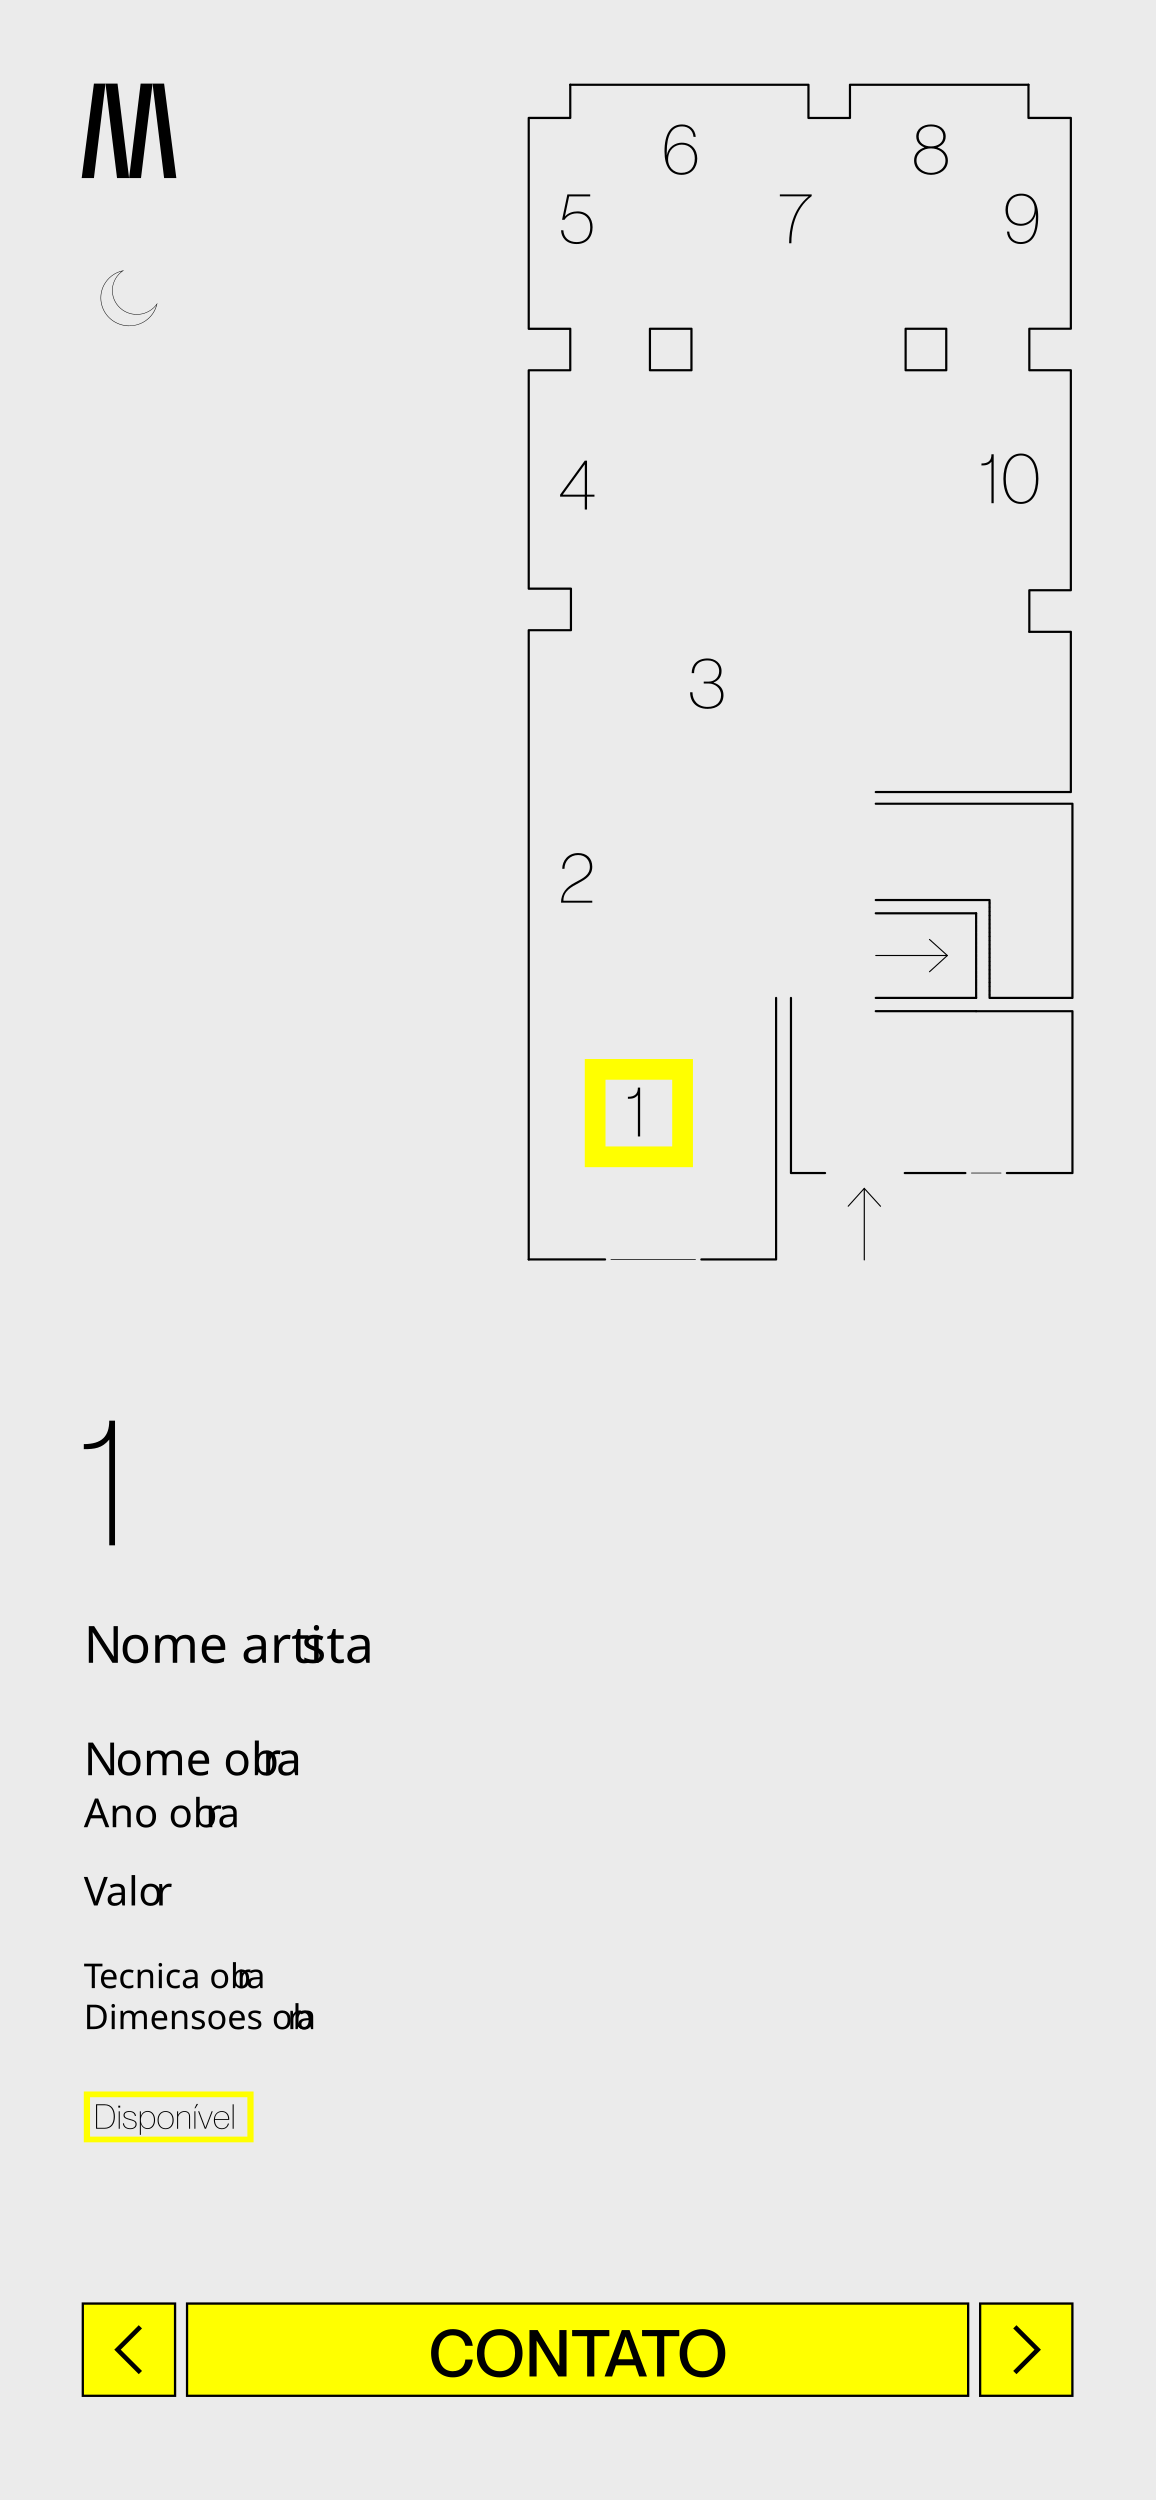
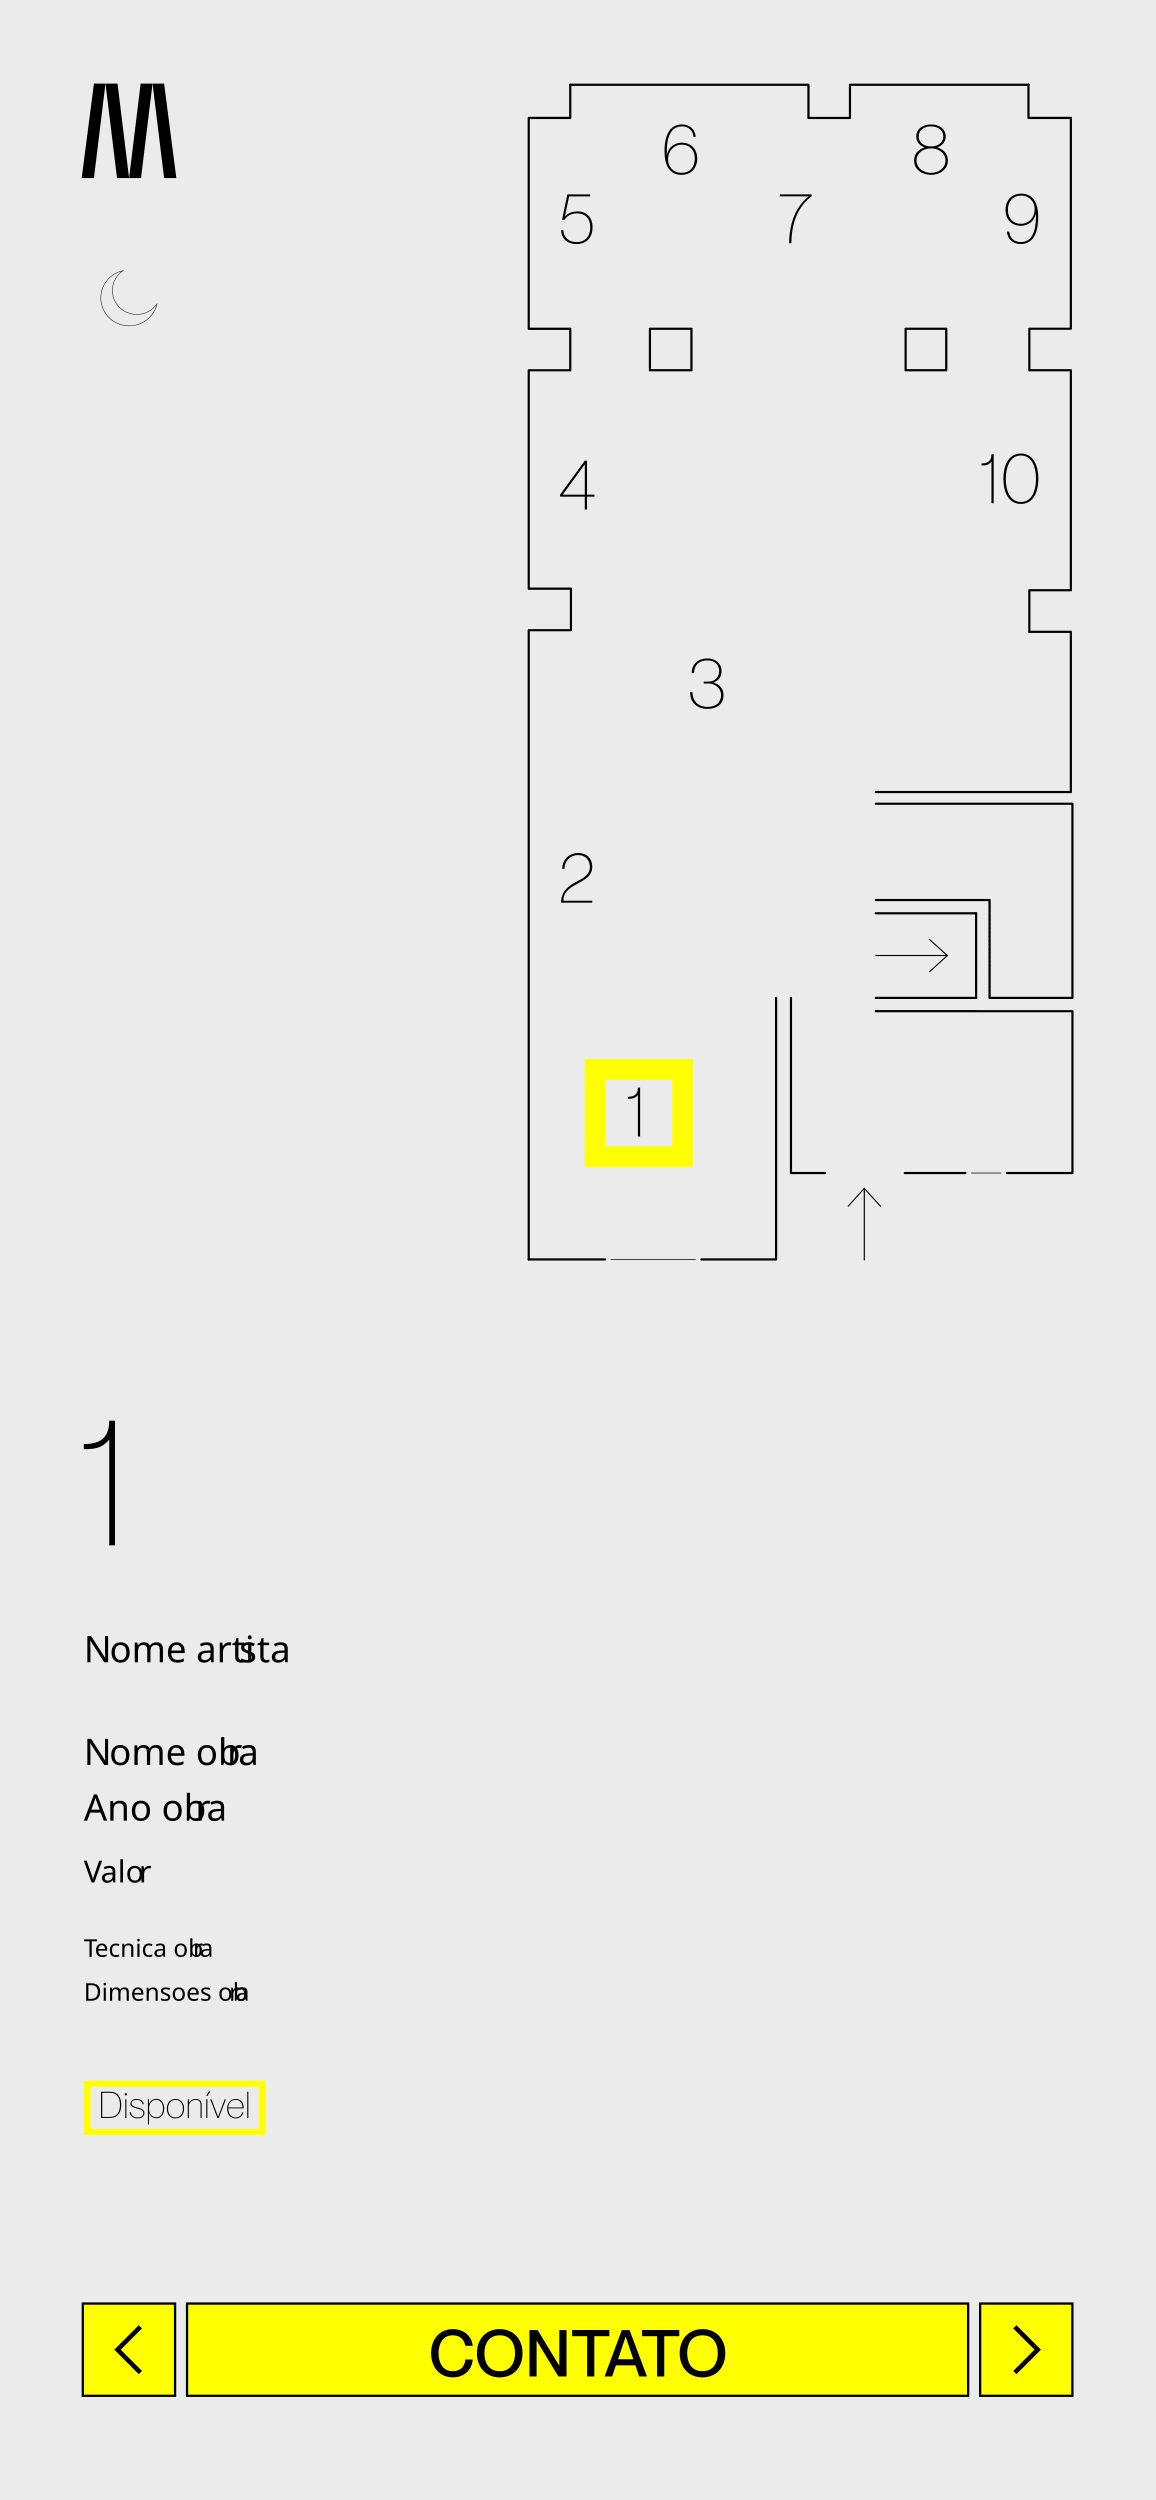
<svg xmlns="http://www.w3.org/2000/svg" id="Camada_1" data-name="Camada 1" viewBox="0 0 390 844">
  <defs>
    <style>
-       .cls-1 {
+       .cls-1, .cls-2 {
+         font-family: PPNeueMontreal-Book, 'PP Neue Montreal';
+       }
+ 
+       .cls-1, .cls-3 {
+         font-size: 12.37px;
+       }
+ 
+       .cls-4 {
+         letter-spacing: -.02em;
+       }
+ 
+       .cls-5 {
+         letter-spacing: 0em;
+       }
+ 
+       .cls-6 {
        letter-spacing: -.13em;
      }

      .cls-2 {
+         font-size: 10.31px;
+       }
+ 
+       .cls-7 {
        letter-spacing: -.02em;
      }

-       .cls-3 {
-         font-family: PPNeueMontreal-Medium, 'PP Neue Montreal';
-         font-size: 17.34px;
-         font-weight: 500;
-       }
- 
-       .cls-4 {
-         letter-spacing: -.07em;
-       }
- 
-       .cls-5 {
-         font-size: 15.41px;
-       }
- 
-       .cls-5, .cls-6 {
-         font-family: PPNeueMontreal-Book, 'PP Neue Montreal';
-       }
- 
-       .cls-7 {
-         font-family: PPNeueMontreal-Thin, 'PP Neue Montreal';
-         font-size: 11.56px;
-         font-weight: 200;
-       }
- 
      .cls-8 {
+         letter-spacing: -.01em;
+       }
+ 
+       .cls-9 {
        fill: none;
        stroke: #ff0;
        stroke-miterlimit: 10;
        stroke-width: 7px;
      }

-       .cls-9 {
+       .cls-10 {
+         letter-spacing: 0em;
+       }
+ 
+       .cls-11 {
        letter-spacing: -.01em;
      }

-       .cls-10 {
-         letter-spacing: -.02em;
-       }
- 
-       .cls-11 {
-         letter-spacing: 0em;
-       }
- 
      .cls-12 {
-         letter-spacing: -.03em;
+         font-family: PPNeueMontreal-Thin, 'PP Neue Montreal';
+         font-size: 8.25px;
+         font-weight: 200;
      }

      .cls-13 {
-         letter-spacing: -.02em;
+         fill: #ebebeb;
      }

      .cls-14 {
        letter-spacing: -.02em;
      }

      .cls-15 {
-         fill: #ebebeb;
+         letter-spacing: -.07em;
      }

      .cls-16 {
-         letter-spacing: -.01em;
-       }
- 
-       .cls-6 {
-         font-size: 13.49px;
-       }
- 
-       .cls-17 {
        fill: #ff0;
+       }
+ 
+       .cls-3 {
+         font-family: PPNeueMontreal-Medium, 'PP Neue Montreal';
+         font-weight: 500;
      }
    </style>
  </defs>
-   <rect class="cls-15" x="-1" width="392" height="844" />
+   <rect class="cls-13" x="-1" width="392" height="844" />
+   <g>
+     <text class="cls-1" transform="translate(28.29 595.87)">
+       <tspan class="cls-11" x="0" y="0">N</tspan>
+       <tspan x="8.57" y="0">ome ob</tspan>
+       <tspan class="cls-4" x="48.38" y="0">r</tspan>
+       <tspan x="52.14" y="0">a</tspan>
+     </text>
+     <text class="cls-1" transform="translate(28.29 614.66)">
+       <tspan x="0" y="0">Ano ob</tspan>
+       <tspan class="cls-4" x="37.67" y="0">r</tspan>
+       <tspan x="41.43" y="0">a</tspan>
+     </text>
+   </g>
+   <g>
+     <text class="cls-12" transform="translate(28.29 660.62)">
+       <tspan class="cls-6" x="0" y="0">T</tspan>
+       <tspan x="3.67" y="0">ecnica ob</tspan>
+       <tspan class="cls-7" x="36.87" y="0">r</tspan>
+       <tspan x="39.11" y="0">a</tspan>
+     </text>
+     <text class="cls-12" transform="translate(28.29 675.45)">
+       <tspan x="0" y="0">Dimensoes ob</tspan>
+       <tspan class="cls-7" x="49.06" y="0">r</tspan>
+       <tspan x="51.31" y="0">a</tspan>
+     </text>
+   </g>
+   <text class="cls-3" transform="translate(28.29 561.19)">
+     <tspan class="cls-8" x="0" y="0">N</tspan>
+     <tspan x="8.67" y="0">ome arti</tspan>
+     <tspan class="cls-10" x="52.49" y="0">s</tspan>
+     <tspan x="58.45" y="0">ta</tspan>
+   </text>
+   <g>
+     <g>
+       <path d="M34.11,715.02v-8.85h3.17c2.56,0,3.65,2,3.65,4.47s-1.18,4.38-3.74,4.38h-3.08ZM37.18,714.68c2.14,0,3.33-1.53,3.33-4.03s-1.1-4.12-3.24-4.12h-2.76v8.15h2.67Z" />
+       <path d="M42.14,707.38v-.69h.69v.69h-.69ZM42.3,715.02v-6.31h.37v6.31h-.37Z" />
+       <path d="M43.81,713.06h.4c.05,1.08.89,1.78,2.28,1.78,1.19,0,1.89-.58,1.89-1.48,0-1.09-1.04-1.21-2.14-1.53-1.3-.38-2.2-.64-2.2-1.68,0-.93.73-1.52,2.1-1.52,1.66,0,2.26.88,2.41,1.77h-.4c-.15-.73-.66-1.45-2.03-1.45-.93,0-1.7.33-1.7,1.15,0,.92.94,1.11,2.08,1.42,1.35.37,2.26.71,2.26,1.82s-.88,1.83-2.33,1.83c-1.65,0-2.6-.95-2.64-2.1Z" />
+       <path d="M55.44,711.87c0,2.04-1.19,3.25-2.64,3.25-1.3,0-2.1-.78-2.47-1.76h-.02v3.85h-.37v-8.5h.37v1.58h.02c.36-.92,1.18-1.72,2.49-1.72,1.44,0,2.62,1.21,2.62,3.29ZM55.04,711.87c0-1.86-.97-2.97-2.31-2.97s-2.43,1.11-2.43,2.97,1.13,2.93,2.43,2.93,2.31-1.11,2.31-2.93Z" />
+       <path d="M56.33,711.89c0-1.94,1.1-3.28,2.91-3.28s2.91,1.34,2.91,3.28-1.1,3.28-2.91,3.28-2.91-1.34-2.91-3.28ZM61.75,711.89c0-1.69-.89-2.96-2.51-2.96s-2.51,1.26-2.51,2.96.89,2.96,2.51,2.96,2.51-1.26,2.51-2.96Z" />
+       <path d="M68.08,710.54v4.48h-.37v-4.48c0-.77-.32-1.61-1.66-1.61s-2.29,1.19-2.29,1.99v4.1h-.37v-6.31h.37v1.24h.02c.4-.69,1.11-1.34,2.35-1.34,1.08,0,1.94.64,1.94,1.93Z" />
+       <path d="M69.64,715.02v-6.31h.37v6.31h-.37ZM69.67,707.62l.79-1.57h.51l-.94,1.57h-.36Z" />
+       <path d="M73.39,715.02l-2.41-6.31h.41l2.23,5.89h.01l2.24-5.89h.4l-2.43,6.31h-.45Z" />
+       <path d="M77.08,711.81v.07c0,1.63.82,2.97,2.49,2.97,1.47,0,2.04-1.03,2.19-1.72h.4c-.27,1.1-1.1,2.04-2.6,2.04-1.78,0-2.87-1.34-2.87-3.27s1.16-3.29,2.9-3.29,2.66,1.29,2.66,2.87c0,.11,0,.21-.01.32h-5.15ZM77.08,711.48h4.76c0-1.34-.69-2.55-2.29-2.55s-2.41,1.2-2.47,2.55Z" />
+       <path d="M83.47,715.02v-8.85h.37v8.85h-.37Z" />
+     </g>
+     <path class="cls-16" d="M89.65,720.82H28.29v-18.37h61.36v18.37ZM30.55,718.75h56.85v-14.24H30.55v14.24Z" />
+   </g>
+   <text class="cls-2" transform="translate(28.29 635.53)">
+     <tspan class="cls-15" x="0" y="0">V</tspan>
+     <tspan class="cls-5" x="5.67" y="0">alo</tspan>
+     <tspan class="cls-14" x="18.59" y="0">r</tspan>
+   </text>
  <path d="M43.68,110.09c-.27,0-.54-.01-.82-.03-2.26-.19-4.32-1.1-5.95-2.64-3.07-2.9-3.84-7.51-1.88-11.23,1.33-2.51,3.69-4.29,6.48-4.88l.41-.09-.34.23c-2,1.33-3.32,3.53-3.53,5.88-.23,2.54.74,4.97,2.65,6.67,1.75,1.56,4.09,2.29,6.44,2.02,2.34-.27,4.44-1.53,5.78-3.44l.23-.33-.09.39c-.95,4.36-4.91,7.43-9.38,7.43ZM41.15,91.56c-2.57.66-4.73,2.35-5.97,4.7-1.93,3.65-1.17,8.19,1.84,11.04,1.6,1.51,3.62,2.41,5.85,2.59,4.58.38,8.78-2.56,9.93-6.89-1.37,1.77-3.41,2.92-5.65,3.18-2.39.28-4.78-.47-6.56-2.06-1.95-1.74-2.94-4.22-2.7-6.8.21-2.26,1.42-4.39,3.26-5.76Z" />
  <g>
    <polygon points="31.71 28.22 27.64 59.67 27.57 60.12 31.71 60.12 35.61 28.22 31.71 28.22" />
    <polygon points="35.61 28.22 39.51 60.12 43.58 60.12 39.68 28.22 35.61 28.22" />
    <polygon points="47.48 28.22 43.58 60.12 47.6 60.12 51.5 28.22 47.48 28.22" />
    <polygon points="51.5 28.22 55.4 60.12 59.53 60.12 55.4 28.22 51.5 28.22" />
  </g>
  <g>
    <g>
      <path d="M361.52,267.77h-65.86c-.21,0-.37-.17-.37-.37s.17-.37.37-.37h65.49v-53.36h-13.65c-.21,0-.37-.17-.37-.37s.17-.37.37-.37h14.02c.21,0,.37.17.37.37v54.11c0,.21-.17.37-.37.37Z" />
      <path d="M329.54,337.27h-33.88c-.21,0-.37-.17-.37-.37s.17-.37.37-.37h33.88c.21,0,.37.17.37.37s-.17.37-.37.37Z" />
      <path d="M329.54,341.74h-33.88c-.21,0-.37-.17-.37-.37s.17-.37.37-.37h33.88c.21,0,.37.17.37.37s-.17.37-.37.37Z" />
      <path d="M319.46,125.37h-13.72c-.21,0-.37-.17-.37-.37v-14.02c0-.21.17-.37.37-.37h13.72c.21,0,.37.17.37.37v14.02c0,.21-.17.37-.37.37ZM306.11,124.63h12.97v-13.27h-12.97v13.27Z" />
      <path d="M233.44,125.37h-14.02c-.21,0-.37-.17-.37-.37v-14.02c0-.21.17-.37.37-.37h14.02c.21,0,.37.17.37.37v14.02c0,.21-.17.37-.37.37ZM219.79,124.63h13.27v-13.27h-13.27v13.27Z" />
      <path d="M278.54,396.39h-11.51c-.21,0-.37-.17-.37-.37v-59.12c0-.21.17-.37.37-.37s.37.17.37.37v58.75h11.14c.21,0,.37.17.37.37s-.17.37-.37.37Z" />
      <path d="M262.01,425.56h-25.23c-.21,0-.37-.17-.37-.37s.17-.37.37-.37h24.86v-87.92c0-.21.17-.37.37-.37s.37.17.37.37v88.29c0,.21-.17.37-.37.37Z" />
      <path d="M204.27,425.56h-25.77c-.21,0-.37-.17-.37-.37s.17-.37.37-.37h25.77c.21,0,.37.17.37.37s-.17.37-.37.37Z" />
      <path d="M329.54,308.69h-33.88c-.21,0-.37-.17-.37-.37s.17-.37.37-.37h33.88c.21,0,.37.17.37.37s-.17.37-.37.37Z" />
      <path d="M334.08,305.11c-.21,0-.37-.17-.37-.37v-.52h-38.05c-.21,0-.37-.17-.37-.37s.17-.37.37-.37h38.42c.21,0,.37.17.37.37v.89c0,.21-.17.37-.37.37Z" />
      <path d="M334.08,306.49c-.21,0-.37-.17-.37-.37v-1.13c0-.21.17-.37.37-.37s.37.17.37.37v1.13c0,.21-.17.37-.37.37Z" />
      <path d="M334.08,307.92c-.21,0-.37-.17-.37-.37v-1.13c0-.21.17-.37.37-.37s.37.17.37.37v1.13c0,.21-.17.37-.37.37Z" />
      <path d="M334.08,309.35c-.21,0-.37-.17-.37-.37v-1.13c0-.21.17-.37.37-.37s.37.17.37.37v1.13c0,.21-.17.37-.37.37Z" />
      <path d="M334.08,310.72c-.21,0-.37-.17-.37-.37v-1.13c0-.21.17-.37.37-.37s.37.17.37.37v1.13c0,.21-.17.37-.37.37Z" />
      <path d="M334.08,312.15c-.21,0-.37-.17-.37-.37v-1.13c0-.21.17-.37.37-.37s.37.17.37.37v1.13c0,.21-.17.37-.37.37Z" />
      <path d="M334.08,313.53c-.21,0-.37-.17-.37-.37v-1.07c0-.21.17-.37.37-.37s.37.17.37.37v1.07c0,.21-.17.37-.37.37Z" />
      <path d="M334.08,314.96c-.21,0-.37-.17-.37-.37v-1.13c0-.21.17-.37.37-.37s.37.17.37.37v1.13c0,.21-.17.37-.37.37Z" />
      <path d="M334.08,316.39c-.21,0-.37-.17-.37-.37v-1.13c0-.21.17-.37.37-.37s.37.17.37.37v1.13c0,.21-.17.37-.37.37Z" />
      <path d="M334.08,317.76c-.21,0-.37-.17-.37-.37v-1.13c0-.21.17-.37.37-.37s.37.17.37.37v1.13c0,.21-.17.37-.37.37Z" />
      <path d="M334.08,319.19c-.21,0-.37-.17-.37-.37v-1.13c0-.21.17-.37.37-.37s.37.17.37.37v1.13c0,.21-.17.37-.37.37Z" />
      <path d="M334.08,320.62c-.21,0-.37-.17-.37-.37v-1.13c0-.21.17-.37.37-.37s.37.17.37.37v1.13c0,.21-.17.37-.37.37Z" />
      <path d="M334.08,322c-.21,0-.37-.17-.37-.37v-1.13c0-.21.17-.37.37-.37s.37.17.37.37v1.13c0,.21-.17.37-.37.37Z" />
      <path d="M334.08,323.43c-.21,0-.37-.17-.37-.37v-1.13c0-.21.17-.37.37-.37s.37.17.37.37v1.13c0,.21-.17.37-.37.37Z" />
      <path d="M334.08,324.8c-.21,0-.37-.17-.37-.37v-1.07c0-.21.17-.37.37-.37s.37.17.37.37v1.07c0,.21-.17.37-.37.37Z" />
      <path d="M334.08,326.23c-.21,0-.37-.17-.37-.37v-1.13c0-.21.17-.37.37-.37s.37.17.37.37v1.13c0,.21-.17.37-.37.37Z" />
      <path d="M334.08,327.66c-.21,0-.37-.17-.37-.37v-1.13c0-.21.17-.37.37-.37s.37.17.37.37v1.13c0,.21-.17.37-.37.37Z" />
      <path d="M334.08,329.04c-.21,0-.37-.17-.37-.37v-1.13c0-.21.17-.37.37-.37s.37.17.37.37v1.13c0,.21-.17.37-.37.37Z" />
      <path d="M334.08,330.47c-.21,0-.37-.17-.37-.37v-1.13c0-.21.17-.37.37-.37s.37.17.37.37v1.13c0,.21-.17.37-.37.37Z" />
      <path d="M334.08,331.9c-.21,0-.37-.17-.37-.37v-1.13c0-.21.17-.37.37-.37s.37.17.37.37v1.13c0,.21-.17.37-.37.37Z" />
      <path d="M334.08,333.27c-.21,0-.37-.17-.37-.37v-1.13c0-.21.17-.37.37-.37s.37.17.37.37v1.13c0,.21-.17.37-.37.37Z" />
      <path d="M334.08,334.7c-.21,0-.37-.17-.37-.37v-1.13c0-.21.17-.37.37-.37s.37.17.37.37v1.13c0,.21-.17.37-.37.37Z" />
      <path d="M334.08,336.08c-.21,0-.37-.17-.37-.37v-1.07c0-.21.17-.37.37-.37s.37.17.37.37v1.07c0,.21-.17.37-.37.37Z" />
      <path d="M362.06,337.27h-27.98c-.21,0-.37-.17-.37-.37v-.89c0-.21.17-.37.37-.37s.37.17.37.37v.52h27.23v-64.82h-66.02c-.21,0-.37-.17-.37-.37s.17-.37.37-.37h66.4c.21,0,.37.17.37.37v65.56c0,.21-.17.37-.37.37Z" />
      <path d="M347.5,213.66c-.21,0-.37-.17-.37-.37v-14.02c0-.21.17-.37.37-.37h13.65v-73.53h-13.65c-.21,0-.37-.17-.37-.37v-14.02c0-.21.17-.37.37-.37h13.65V40.19h-13.94c-.21,0-.37-.17-.37-.37v-11.22c0-.21.17-.37.37-.37s.37.17.37.37v10.84h13.94c.21,0,.37.17.37.37v71.17c0,.21-.17.37-.37.37h-13.65v13.27h13.65c.21,0,.37.17.37.37v74.27c0,.21-.17.37-.37.37h-13.65v13.65c0,.21-.17.37-.37.37Z" />
      <path d="M362.06,396.39h-22.13c-.21,0-.37-.17-.37-.37s.17-.37.37-.37h21.76v-53.9h-32.14c-.21,0-.37-.17-.37-.37s.17-.37.37-.37h32.51c.21,0,.37.17.37.37v54.64c0,.21-.17.37-.37.37Z" />
      <path d="M325.91,396.39h-20.46c-.21,0-.37-.17-.37-.37s.17-.37.37-.37h20.46c.21,0,.37.17.37.37s-.17.37-.37.37Z" />
      <path d="M178.5,425.56c-.21,0-.37-.17-.37-.37v-212.43c0-.21.17-.37.37-.37h13.88v-13.27h-13.88c-.21,0-.37-.17-.37-.37v-73.73c0-.21.17-.37.37-.37h13.65v-13.27h-13.65c-.21,0-.37-.17-.37-.37V39.81c0-.21.17-.37.37-.37h13.65v-10.84c0-.21.17-.37.37-.37s.37.17.37.37v11.22c0,.21-.17.37-.37.37h-13.65v70.42h13.65c.21,0,.37.17.37.37v14.02c0,.21-.17.37-.37.37h-13.65v72.99h13.88c.21,0,.37.17.37.37v14.02c0,.21-.17.37-.37.37h-13.88v212.06c0,.21-.17.37-.37.37Z" />
      <path d="M286.95,40.19h-14.02c-.21,0-.37-.17-.37-.37v-10.84h-80.04c-.21,0-.37-.17-.37-.37s.17-.37.37-.37h80.42c.21,0,.37.17.37.37v10.84h13.27v-10.84c0-.21.17-.37.37-.37h60.25c.21,0,.37.17.37.37s-.17.37-.37.37h-59.88v10.84c0,.21-.17.37-.37.37Z" />
      <path d="M215.35,369.68c-.95,1.15-1.93,1.27-3.37,1.27v-.67c2.39,0,3.37-1.03,3.37-3.1h.76v16.5h-.76v-13.99Z" />
      <path d="M189.4,304.74c0-3.22,1.86-5.3,4.73-6.8,2.82-1.48,5.01-2.58,5.01-5.32,0-2.12-1.43-3.96-3.96-3.96-2.79,0-4.61,2.15-4.61,4.65h-.76c0-2.7,1.91-5.32,5.37-5.32,2.82,0,4.77,1.69,4.77,4.63s-2.24,4.2-4.58,5.49c-2.36,1.29-5.16,2.63-5.16,5.92v.05h9.74v.67h-10.55Z" />
      <path d="M232.97,233.71h.81c0,2.86,1.84,4.94,5.11,4.94,2.86,0,4.54-1.53,4.54-3.99s-2.2-3.89-4.06-3.89h-1.79v-.67h1.7c1.96,0,3.51-1.41,3.51-3.56,0-1.81-1.24-3.58-3.89-3.58-3.51,0-4.58,2.2-4.58,4.3h-.81c0-2.79,1.84-4.97,5.39-4.97,2.46,0,4.7,1.58,4.7,4.25,0,2.05-1.07,3.2-2.67,3.87v.05c2.17.64,3.32,2.17,3.32,4.2,0,3.01-2.2,4.65-5.35,4.65-3.58,0-5.92-2.12-5.92-5.61Z" />
      <path d="M197.42,172.01v-4.34h-8.33v-.67l8.33-11.48h.76v11.48h2.51v.67h-2.51v4.34h-.76ZM189.98,167h7.45v-10.26l-7.45,10.26Z" />
      <path d="M189.43,77.74h.76c.12,2.39,1.72,3.99,4.51,3.99,2.51,0,4.56-1.53,4.56-5.04,0-3.27-2.01-4.66-4.44-4.66s-3.72,1.34-4.23,2.17h-.84l1.79-8.57h7.71v.67h-7.11l-1.41,6.71v.05c1.07-1.19,2.67-1.7,4.25-1.7,3.22,0,5.08,2.27,5.08,5.32,0,3.46-2.03,5.71-5.37,5.71-3.68,0-5.2-2.36-5.28-4.66Z" />
      <path d="M224.33,51.22c0-6.21,2.15-9.21,5.94-9.21,2.46,0,4.42,1.55,4.61,4.2h-.76c-.17-2.2-1.74-3.53-3.84-3.53-3.51,0-5.18,3.01-5.18,8.57v1.12h.02c.53-2.91,2.98-4.2,5.04-4.2,3.2,0,5.23,2.22,5.23,5.37s-2.03,5.49-5.32,5.49c-3.7,0-5.73-2.79-5.73-7.81ZM234.57,53.53c0-2.77-1.62-4.7-4.42-4.7-2.1,0-4.61,1.53-4.61,5.08,0,2.12,1.53,4.44,4.51,4.44s4.51-2.01,4.51-4.82Z" />
      <path d="M266.41,82.13c0-4.56,1.1-11.41,6.56-15.83v-.02h-9.69v-.64h10.74v.57c-5.9,4.46-6.85,11.55-6.85,15.92h-.76Z" />
      <path d="M308.59,54.18c0-2.24,1.46-3.7,3.46-4.39v-.05c-1.53-.62-2.72-1.79-2.72-3.65,0-2.6,2.2-4.08,4.97-4.08s4.97,1.48,4.97,4.08c0,1.86-1.22,3.03-2.72,3.65v.05c1.98.69,3.46,2.15,3.46,4.39,0,3.13-2.82,4.85-5.71,4.85s-5.71-1.72-5.71-4.85ZM319.19,54.18c0-2.51-2.27-4.08-4.89-4.08s-4.89,1.58-4.89,4.08,2.27,4.18,4.89,4.18,4.89-1.6,4.89-4.18ZM318.45,46.09c0-2.2-1.79-3.41-4.15-3.41s-4.15,1.22-4.15,3.41c0,2.08,1.79,3.34,4.15,3.34s4.15-1.27,4.15-3.34Z" />
      <path d="M339.96,78.19h.76c.17,2.2,1.74,3.53,3.84,3.53,3.51,0,5.18-3.01,5.18-8.57v-1.12h-.02c-.53,2.91-2.98,4.2-5.04,4.2-3.2,0-5.23-2.22-5.23-5.37s2.03-5.49,5.32-5.49c3.7,0,5.73,2.79,5.73,7.81,0,6.21-2.15,9.21-5.94,9.21-2.46,0-4.42-1.55-4.61-4.2ZM349.29,70.48c0-2.12-1.53-4.44-4.51-4.44s-4.51,2.01-4.51,4.82,1.62,4.7,4.42,4.7c2.1,0,4.61-1.53,4.61-5.08Z" />
      <g>
        <path d="M334.71,155.87c-.95,1.15-1.93,1.27-3.37,1.27v-.67c2.39,0,3.37-1.03,3.37-3.1h.76v16.5h-.76v-13.99Z" />
        <path d="M338.74,161.63c0-4.68,1.89-8.52,5.92-8.52s5.9,3.84,5.9,8.52-1.86,8.5-5.9,8.5-5.92-3.82-5.92-8.5ZM349.75,161.63c0-4.35-1.58-7.85-5.08-7.85s-5.11,3.51-5.11,7.85,1.6,7.83,5.11,7.83,5.08-3.49,5.08-7.83Z" />
      </g>
      <path d="M329.54,309.47c-.21,0-.37-.17-.37-.37v-.78c0-.21.17-.37.37-.37s.37.17.37.37v.78c0,.21-.17.37-.37.37Z" />
      <path d="M329.54,310.84c-.21,0-.37-.17-.37-.37v-1.13c0-.21.17-.37.37-.37s.37.17.37.37v1.13c0,.21-.17.37-.37.37Z" />
      <path d="M329.54,312.27c-.21,0-.37-.17-.37-.37v-1.13c0-.21.17-.37.37-.37s.37.17.37.37v1.13c0,.21-.17.37-.37.37Z" />
      <path d="M329.54,313.7c-.21,0-.37-.17-.37-.37v-1.13c0-.21.17-.37.37-.37s.37.17.37.37v1.13c0,.21-.17.37-.37.37Z" />
      <path d="M329.54,315.08c-.21,0-.37-.17-.37-.37v-1.13c0-.21.17-.37.37-.37s.37.17.37.37v1.13c0,.21-.17.37-.37.37Z" />
      <path d="M329.54,316.51c-.21,0-.37-.17-.37-.37v-1.13c0-.21.17-.37.37-.37s.37.17.37.37v1.13c0,.21-.17.37-.37.37Z" />
      <path d="M329.54,317.88c-.21,0-.37-.17-.37-.37v-1.07c0-.21.17-.37.37-.37s.37.17.37.37v1.07c0,.21-.17.37-.37.37Z" />
      <path d="M329.54,319.31c-.21,0-.37-.17-.37-.37v-1.13c0-.21.17-.37.37-.37s.37.17.37.37v1.13c0,.21-.17.37-.37.37Z" />
      <path d="M329.54,320.74c-.21,0-.37-.17-.37-.37v-1.13c0-.21.17-.37.37-.37s.37.17.37.37v1.13c0,.21-.17.37-.37.37Z" />
      <path d="M329.54,322.12c-.21,0-.37-.17-.37-.37v-1.13c0-.21.17-.37.37-.37s.37.17.37.37v1.13c0,.21-.17.37-.37.37Z" />
      <path d="M329.54,323.55c-.21,0-.37-.17-.37-.37v-1.13c0-.21.17-.37.37-.37s.37.17.37.37v1.13c0,.21-.17.37-.37.37Z" />
      <path d="M329.54,324.98c-.21,0-.37-.17-.37-.37v-1.13c0-.21.17-.37.37-.37s.37.17.37.37v1.13c0,.21-.17.37-.37.37Z" />
      <path d="M329.54,326.35c-.21,0-.37-.17-.37-.37v-1.13c0-.21.17-.37.37-.37s.37.17.37.37v1.13c0,.21-.17.37-.37.37Z" />
      <path d="M329.54,327.78c-.21,0-.37-.17-.37-.37v-1.13c0-.21.17-.37.37-.37s.37.17.37.37v1.13c0,.21-.17.37-.37.37Z" />
      <path d="M329.54,329.16c-.21,0-.37-.17-.37-.37v-1.07c0-.21.17-.37.37-.37s.37.17.37.37v1.07c0,.21-.17.37-.37.37Z" />
      <path d="M329.54,330.59c-.21,0-.37-.17-.37-.37v-1.13c0-.21.17-.37.37-.37s.37.17.37.37v1.13c0,.21-.17.37-.37.37Z" />
      <path d="M329.54,332.02c-.21,0-.37-.17-.37-.37v-1.13c0-.21.17-.37.37-.37s.37.17.37.37v1.13c0,.21-.17.37-.37.37Z" />
      <path d="M329.54,333.39c-.21,0-.37-.17-.37-.37v-1.13c0-.21.17-.37.37-.37s.37.17.37.37v1.13c0,.21-.17.37-.37.37Z" />
      <path d="M329.54,334.82c-.21,0-.37-.17-.37-.37v-1.13c0-.21.17-.37.37-.37s.37.17.37.37v1.13c0,.21-.17.37-.37.37Z" />
      <path d="M329.54,336.25c-.21,0-.37-.17-.37-.37v-1.13c0-.21.17-.37.37-.37s.37.17.37.37v1.13c0,.21-.17.37-.37.37Z" />
      <path d="M329.54,337.27c-.21,0-.37-.17-.37-.37v-.78c0-.21.17-.37.37-.37s.37.17.37.37v.78c0,.21-.17.37-.37.37Z" />
      <path d="M319.82,322.77h-24.16c-.1,0-.19-.08-.19-.19s.08-.19.19-.19h23.67l-5.66-5.1c-.08-.07-.08-.19-.01-.26s.19-.08.26-.01l6.03,5.43c.06.05.08.13.05.21-.03.07-.1.12-.17.12Z" />
      <path d="M313.8,328.25c-.05,0-.1-.02-.14-.06-.07-.08-.06-.19.01-.26l6.03-5.49c.08-.07.19-.06.26.01.07.08.06.19-.01.26l-6.03,5.49s-.08.05-.13.05Z" />
      <path d="M337.96,396.14h-10.02c-.07,0-.12-.06-.12-.12s.06-.12.12-.12h10.02c.07,0,.12.06.12.12s-.06.12-.12.12Z" />
      <path d="M234.81,425.31h-28.57c-.07,0-.12-.06-.12-.12s.06-.12.12-.12h28.57c.07,0,.12.06.12.12s-.06.12-.12.12Z" />
      <path d="M291.78,425.55c-.1,0-.19-.08-.19-.19v-23.68l-5.1,5.66c-.07.08-.19.08-.26.01-.08-.07-.08-.19-.01-.26l5.43-6.03c.05-.06.13-.08.21-.05.07.03.12.1.12.17v24.16c0,.1-.08.19-.19.19Z" />
      <path d="M297.27,407.42c-.05,0-.1-.02-.14-.06l-5.49-6.03c-.07-.08-.06-.19.01-.26.08-.07.19-.06.26.01l5.49,6.03c.07.08.06.19-.01.26-.04.03-.08.05-.13.05Z" />
    </g>
-     <rect class="cls-8" x="200.92" y="361.02" width="29.52" height="29.52" />
-   </g>
-   <g>
-     <rect class="cls-17" x="63.15" y="777.68" width="263.7" height="31.15" />
+     <rect class="cls-9" x="200.92" y="361.02" width="29.52" height="29.52" />
+   </g>
+   <g>
+     <rect class="cls-16" x="63.15" y="777.68" width="263.7" height="31.15" />
    <path d="M327.24,809.21H62.76v-31.92h264.48v31.92ZM63.53,808.44h262.93v-30.37H63.53v30.37Z" />
  </g>
  <g>
-     <rect class="cls-17" x="27.96" y="777.68" width="31.15" height="31.15" />
+     <rect class="cls-16" x="27.96" y="777.68" width="31.15" height="31.15" />
    <path d="M59.49,809.21h-31.92v-31.92h31.92v31.92ZM28.34,808.44h30.37v-30.37h-30.37v30.37Z" />
  </g>
  <g>
-     <rect class="cls-17" x="330.9" y="777.68" width="31.15" height="31.15" />
+     <rect class="cls-16" x="330.9" y="777.68" width="31.15" height="31.15" />
    <path d="M362.43,809.21h-31.92v-31.92h31.92v31.92ZM331.28,808.44h30.37v-30.37h-30.37v30.37Z" />
  </g>
  <g>
    <path d="M145.53,794.47c0-4.74,2.89-8.16,7.35-8.16,3.93,0,6.36,2.5,6.73,5.64h-2.52c-.29-1.53-1.25-3.55-4.25-3.55-3.46,0-4.78,2.94-4.78,6.05s1.32,6.07,4.78,6.07c3.03,0,4.1-2.02,4.25-3.93h2.52c-.35,3.49-2.81,6.01-6.75,6.01-4.45,0-7.32-3.42-7.32-8.14Z" />
    <path d="M161.01,794.45c0-4.71,3-8.14,7.7-8.14s7.7,3.42,7.7,8.14-3,8.16-7.7,8.16-7.7-3.44-7.7-8.16ZM173.88,794.45c0-3.22-1.47-6.05-5.17-6.05s-5.17,2.83-5.17,6.05,1.47,6.07,5.17,6.07,5.17-2.85,5.17-6.07Z" />
    <path d="M178.75,802.3v-15.68h2.76l7.28,12.06h.04v-12.06h2.43v15.68h-2.76l-7.3-12.06h-.04v12.06h-2.41Z" />
    <path d="M198.22,802.3v-13.6h-5.07v-2.08h12.56v2.08h-5.07v13.6h-2.43Z" />
    <path d="M204.1,802.3l5.83-15.68h2.61l5.88,15.68h-2.63l-1.29-3.77h-6.56l-1.29,3.77h-2.54ZM208.66,796.49h5.15l-2.57-7.63h-.04l-2.54,7.63Z" />
    <path d="M221.83,802.3v-13.6h-5.07v-2.08h12.56v2.08h-5.07v13.6h-2.43Z" />
    <path d="M229.46,794.45c0-4.71,3-8.14,7.7-8.14s7.7,3.42,7.7,8.14-3,8.16-7.7,8.16-7.7-3.44-7.7-8.16ZM242.33,794.45c0-3.22-1.47-6.05-5.17-6.05s-5.17,2.83-5.17,6.05,1.47,6.07,5.17,6.07,5.17-2.85,5.17-6.07Z" />
  </g>
  <polygon points="46.84 801.52 38.58 793.25 46.84 784.99 47.94 786.08 40.76 793.25 47.94 800.43 46.84 801.52" />
  <polygon points="343.16 801.52 342.06 800.43 349.24 793.25 342.06 786.08 343.16 784.99 351.42 793.25 343.16 801.52" />
-   <text class="cls-5" transform="translate(28.29 599.31)">
-     <tspan class="cls-16" x="0" y="0">N</tspan>
-     <tspan x="10.68" y="0">ome ob</tspan>
-     <tspan class="cls-10" x="60.26" y="0">r</tspan>
-     <tspan x="64.95" y="0">a</tspan>
-   </text>
-   <text class="cls-6" transform="translate(28.29 616.86)">
-     <tspan x="0" y="0">Ano ob</tspan>
-     <tspan class="cls-13" x="41.05" y="0">r</tspan>
-     <tspan x="45.15" y="0">a</tspan>
-   </text>
-   <text class="cls-7" transform="translate(28.29 671.19)">
-     <tspan class="cls-1" x="0" y="0">T</tspan>
-     <tspan x="5.14" y="0">ecnica ob</tspan>
-     <tspan class="cls-14" x="51.66" y="0">r</tspan>
-     <tspan x="54.81" y="0">a</tspan>
-   </text>
-   <text class="cls-7" transform="translate(28.29 685.04)">
-     <tspan x="0" y="0">Dimensoes ob</tspan>
-     <tspan class="cls-12" x="68.75" y="0">r</tspan>
-     <tspan x="71.9" y="0">a</tspan>
-   </text>
-   <text class="cls-3" transform="translate(28.29 561.37)">
-     <tspan class="cls-9" x="0" y="0">N</tspan>
-     <tspan x="12.16" y="0">ome arti</tspan>
-     <tspan class="cls-11" x="73.55" y="0">s</tspan>
-     <tspan x="81.91" y="0">ta</tspan>
-   </text>
  <path d="M36.88,486.01c-2.44,2.92-4.93,3.23-8.59,3.23v-1.71c6.09,0,8.59-2.62,8.59-7.92h1.95v42.1h-1.95v-35.7Z" />
-   <g>
-     <path d="M32.42,718.67v-8.26h2.96c2.39,0,3.41,1.87,3.41,4.17s-1.1,4.09-3.49,4.09h-2.88ZM35.29,718.35c2,0,3.11-1.43,3.11-3.77s-1.03-3.85-3.03-3.85h-2.58v7.62h2.5Z" />
-     <path d="M39.93,711.53v-.65h.65v.65h-.65ZM40.08,718.67v-5.9h.35v5.9h-.35Z" />
-     <path d="M41.49,716.84h.37c.05,1.01.83,1.66,2.13,1.66,1.11,0,1.77-.54,1.77-1.39,0-1.02-.97-1.13-2-1.43-1.21-.36-2.06-.6-2.06-1.57,0-.87.68-1.42,1.97-1.42,1.55,0,2.12.82,2.25,1.65h-.37c-.14-.68-.61-1.35-1.9-1.35-.87,0-1.58.31-1.58,1.08,0,.86.88,1.04,1.94,1.33,1.26.35,2.12.66,2.12,1.7s-.82,1.71-2.17,1.71c-1.54,0-2.43-.89-2.46-1.97Z" />
-     <path d="M52.35,715.73c0,1.91-1.11,3.04-2.46,3.04-1.21,0-1.97-.73-2.31-1.64h-.02v3.59h-.35v-7.94h.35v1.48h.02c.34-.86,1.1-1.61,2.32-1.61,1.34,0,2.45,1.13,2.45,3.07ZM51.98,715.73c0-1.73-.9-2.77-2.16-2.77s-2.27,1.04-2.27,2.77,1.05,2.74,2.27,2.74,2.16-1.04,2.16-2.74Z" />
-     <path d="M53.19,715.75c0-1.81,1.03-3.06,2.72-3.06s2.72,1.25,2.72,3.06-1.03,3.06-2.72,3.06-2.72-1.25-2.72-3.06ZM58.25,715.75c0-1.58-.83-2.76-2.35-2.76s-2.35,1.18-2.35,2.76.83,2.76,2.35,2.76,2.35-1.18,2.35-2.76Z" />
-     <path d="M64.17,714.49v4.18h-.35v-4.18c0-.72-.3-1.5-1.55-1.5s-2.14,1.11-2.14,1.86v3.83h-.35v-5.9h.35v1.16h.02c.37-.65,1.04-1.25,2.2-1.25,1.01,0,1.81.6,1.81,1.8Z" />
-     <path d="M65.62,718.67v-5.9h.35v5.9h-.35ZM65.65,711.76l.74-1.47h.47l-.88,1.47h-.34Z" />
-     <path d="M69.13,718.67l-2.25-5.9h.38l2.08,5.5h.01l2.09-5.5h.37l-2.27,5.9h-.42Z" />
-     <path d="M72.57,715.67v.07c0,1.53.76,2.77,2.32,2.77,1.38,0,1.91-.96,2.05-1.61h.37c-.25,1.03-1.03,1.91-2.43,1.91-1.66,0-2.68-1.25-2.68-3.05s1.09-3.07,2.7-3.07,2.49,1.2,2.49,2.68c0,.1,0,.2-.01.3h-4.81ZM72.57,715.37h4.45c0-1.25-.65-2.38-2.14-2.38s-2.25,1.12-2.31,2.38Z" />
-     <path d="M78.54,718.67v-8.26h.35v8.26h-.35Z" />
-   </g>
-   <path class="cls-17" d="M85.62,723.25H28.29v-17.16h57.32v17.16ZM30.4,721.32h53.11v-13.3H30.4v13.3Z" />
-   <text class="cls-6" transform="translate(28.29 643.28)">
-     <tspan class="cls-4" x="0" y="0">V</tspan>
-     <tspan x="7.42" y="0">alo</tspan>
-     <tspan class="cls-2" x="24.32" y="0">r</tspan>
-   </text>
</svg>
